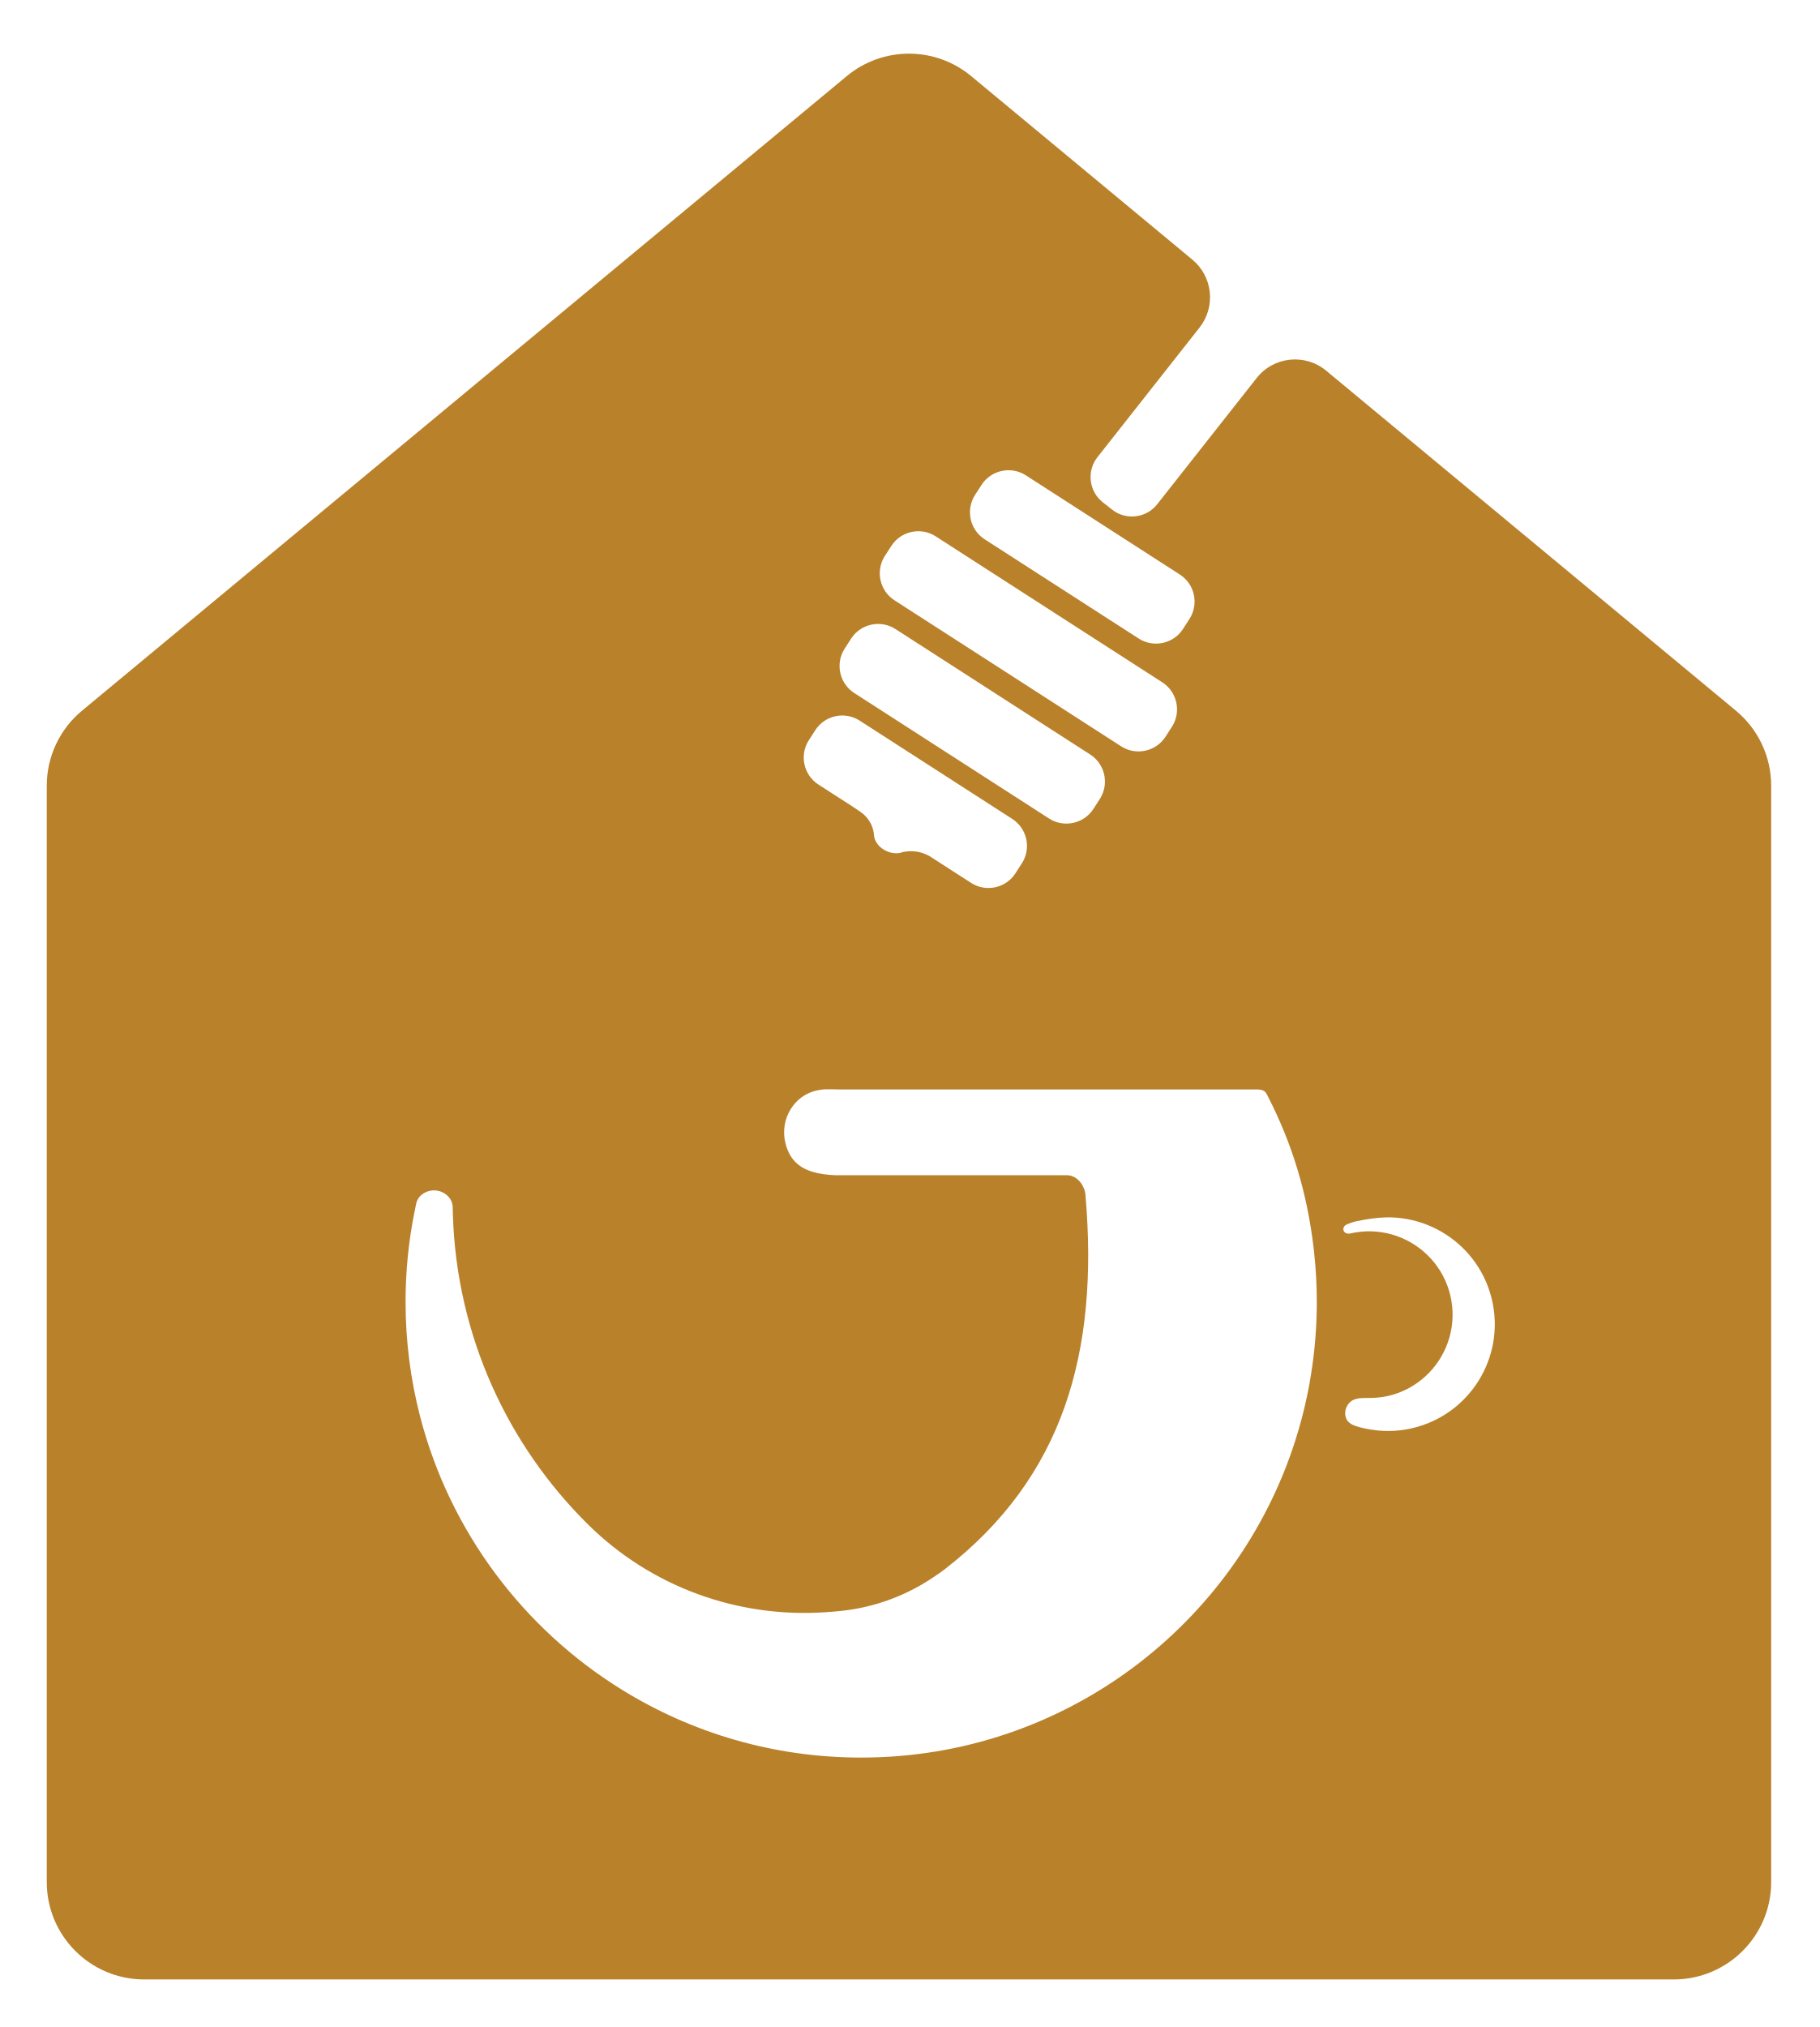
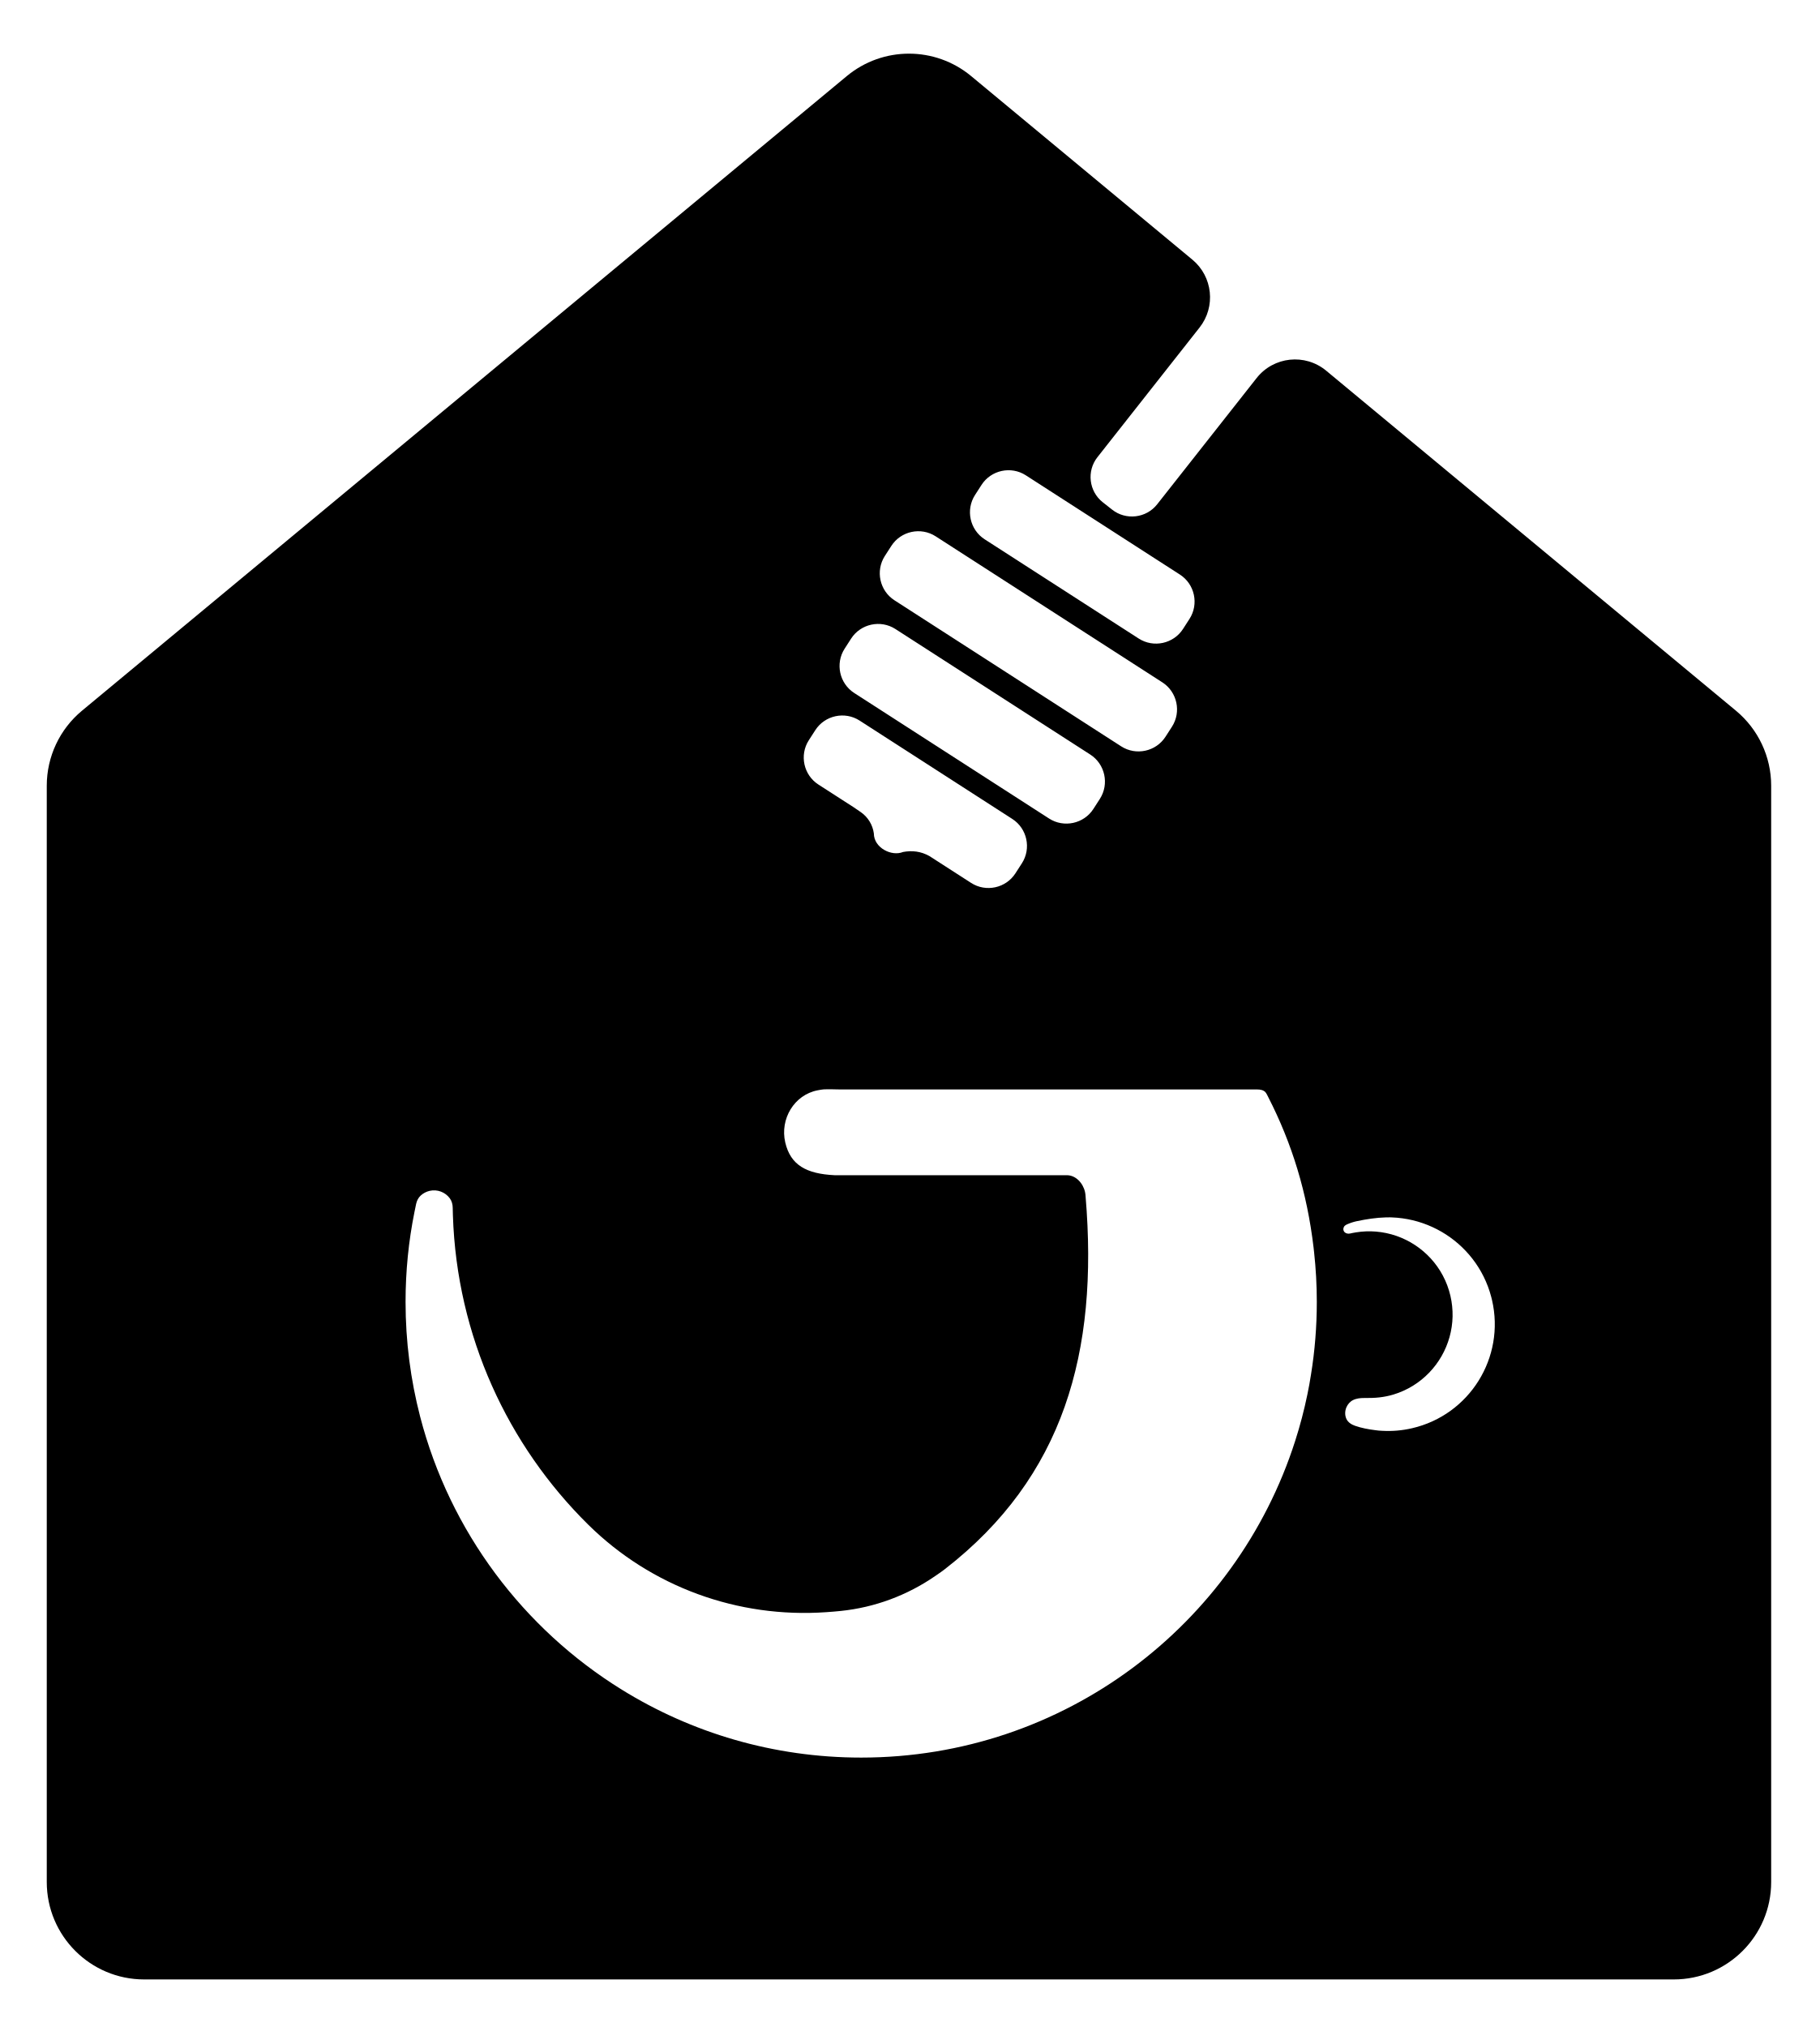
- <svg xmlns="http://www.w3.org/2000/svg" fill="#B9812A" width="237" height="264" viewBox="0 0 237 264" shape-rendering="geometricPrecision">
-   <path id="house-mark" d="M 183.941,186.013 C 183.304,186.162 182.656,186.265 182.005,186.322 C 181.369,186.377 180.729,186.387 180.091,186.353 C 179.770,186.353 179.441,186.306 179.123,186.266 C 178.250,186.157 177.340,185.990 176.508,185.697 C 176.042,185.533 175.592,185.259 175.379,184.795 C 175.163,184.326 175.181,183.763 175.382,183.292 C 175.551,182.894 175.858,182.542 176.247,182.349 C 176.698,182.126 177.209,182.076 177.705,182.078 C 178.359,182.080 179.021,182.075 179.671,182.000 C 180.291,181.929 180.905,181.810 181.502,181.629 C 182.395,181.359 183.252,180.974 184.046,180.485 C 184.818,180.009 185.529,179.436 186.159,178.783 C 186.781,178.138 187.324,177.415 187.770,176.637 C 188.218,175.857 188.568,175.023 188.811,174.158 C 189.058,173.279 189.193,172.370 189.212,171.458 C 189.230,170.557 189.135,169.654 188.932,168.777 C 188.825,168.313 188.687,167.857 188.520,167.411 C 188.356,166.974 188.163,166.547 187.944,166.134 C 187.729,165.728 187.487,165.336 187.221,164.960 C 186.958,164.589 186.672,164.235 186.365,163.900 C 186.060,163.567 185.734,163.253 185.390,162.961 C 185.047,162.669 184.686,162.399 184.309,162.152 C 183.933,161.906 183.542,161.682 183.138,161.484 C 182.734,161.285 182.317,161.111 181.891,160.963 C 181.462,160.815 181.025,160.694 180.581,160.600 C 180.133,160.506 179.679,160.440 179.223,160.403 C 178.362,160.330 177.494,160.368 176.641,160.504 C 176.474,160.531 176.308,160.560 176.142,160.592 C 175.992,160.622 175.830,160.678 175.678,160.677 C 175.428,160.676 175.183,160.586 175.055,160.358 C 174.925,160.124 174.983,159.819 175.178,159.639 C 175.273,159.553 175.389,159.495 175.506,159.445 C 175.909,159.269 176.327,159.134 176.757,159.044 C 178.000,158.784 179.265,158.587 180.538,158.554 C 180.722,158.549 180.907,158.550 181.092,158.550 C 181.169,158.551 181.246,158.555 181.323,158.558 C 181.781,158.575 182.238,158.615 182.692,158.678 C 183.142,158.740 183.589,158.824 184.031,158.930 C 184.470,159.035 184.903,159.162 185.330,159.310 C 185.754,159.456 186.172,159.624 186.580,159.811 C 186.988,159.997 187.386,160.204 187.774,160.428 C 188.161,160.653 188.538,160.896 188.902,161.157 C 189.267,161.418 189.619,161.697 189.957,161.992 C 190.295,162.288 190.620,162.600 190.928,162.927 C 191.239,163.256 191.533,163.600 191.809,163.957 C 192.088,164.317 192.349,164.691 192.590,165.077 C 192.835,165.467 193.059,165.869 193.263,166.281 C 193.470,166.700 193.656,167.128 193.820,167.565 C 193.986,168.010 194.130,168.463 194.250,168.923 C 194.285,169.055 194.318,169.189 194.349,169.322 C 196.086,176.807 191.425,184.281 183.941,186.013 M 170.770,179.019 C 170.639,179.885 170.479,180.741 170.304,181.592 C 169.878,183.665 169.343,185.703 168.702,187.690 C 161.043,211.600 138.630,228.911 112.177,228.911 C 100.742,228.911 90.064,225.677 81.003,220.070 C 68.182,212.141 58.605,199.470 54.725,184.496 C 53.489,179.725 52.828,174.719 52.828,169.563 C 52.828,165.553 53.223,161.633 53.989,157.848 C 54.054,157.489 54.129,157.135 54.209,156.780 C 54.300,156.373 54.495,155.986 54.805,155.706 C 55.120,155.420 55.511,155.205 55.957,155.100 C 56.981,154.864 58.005,155.277 58.590,156.068 C 58.850,156.419 58.964,156.859 58.970,157.296 C 58.975,157.630 58.981,157.964 58.995,158.294 C 59.506,174.043 66.154,188.246 76.627,198.579 C 84.838,206.679 96.107,210.779 107.616,209.973 C 108.247,209.933 108.878,209.878 109.508,209.813 C 113.934,209.362 118.169,207.785 121.829,205.257 C 121.904,205.207 121.974,205.157 122.034,205.117 C 122.399,204.871 122.755,204.616 123.100,204.351 C 138.539,192.361 143.115,176.146 141.408,155.825 C 141.408,155.785 141.403,155.740 141.398,155.700 C 141.398,155.655 141.393,155.610 141.388,155.565 C 141.378,155.460 141.358,155.350 141.333,155.240 C 141.063,154.068 140.125,153.076 138.995,153.062 C 138.714,153.058 138.474,153.058 138.139,153.062 L 108.888,153.062 L 108.706,153.061 C 105.051,152.878 102.975,151.760 102.284,148.782 C 101.583,145.743 103.446,142.590 106.510,142.003 C 106.875,141.933 106.976,141.913 107.299,141.882 C 107.309,141.881 107.646,141.872 107.797,141.868 C 108.180,141.860 108.257,141.872 108.695,141.878 L 109.515,141.893 L 163.776,141.893 C 164.151,141.893 164.552,141.963 164.817,142.229 C 164.957,142.374 165.158,142.794 165.193,142.874 C 168.322,148.977 170.264,155.375 171.105,162.479 C 171.130,162.674 171.155,162.874 171.170,163.069 C 171.405,165.202 171.526,167.370 171.526,169.563 C 171.526,172.782 171.270,175.940 170.770,179.019 M 105.356,96.409 L 106.200,95.098 C 107.444,93.167 110.041,92.605 111.972,93.849 L 131.864,106.662 C 133.795,107.906 134.357,110.503 133.113,112.434 L 132.269,113.744 C 131.025,115.675 128.428,116.237 126.498,114.994 L 121.096,111.514 C 119.945,110.854 118.778,110.753 117.626,110.965 C 116.133,111.577 113.829,110.421 113.827,108.546 C 113.673,107.414 113.047,106.401 112.103,105.757 L 111.179,105.126 L 106.605,102.180 C 104.675,100.936 104.112,98.339 105.356,96.409 M 110.021,84.485 L 110.865,83.174 C 112.109,81.243 114.706,80.681 116.636,81.925 L 142.020,98.275 C 143.950,99.519 144.512,102.116 143.269,104.047 L 142.425,105.357 C 141.181,107.288 138.584,107.850 136.653,106.607 L 111.270,90.256 C 109.339,89.012 108.777,86.415 110.021,84.485 M 115.260,72.410 L 116.105,71.099 C 117.348,69.168 119.945,68.606 121.876,69.850 L 151.411,88.874 C 153.341,90.118 153.903,92.715 152.660,94.646 L 151.816,95.956 C 150.572,97.887 147.975,98.449 146.044,97.205 L 116.510,78.181 C 114.579,76.937 114.017,74.340 115.260,72.410 M 127.008,64.465 L 127.852,63.154 C 129.095,61.223 131.693,60.661 133.623,61.905 L 153.695,74.834 C 155.625,76.077 156.188,78.674 154.944,80.605 L 154.100,81.916 C 152.856,83.846 150.259,84.408 148.328,83.165 L 128.257,70.236 C 126.326,68.992 125.764,66.395 127.008,64.465 M 226.126,92.565 L 172.751,48.282 C 169.996,45.996 165.899,46.430 163.684,49.242 L 150.731,65.683 C 149.310,67.487 146.672,67.800 144.868,66.379 L 143.643,65.414 C 141.839,63.993 141.526,61.354 142.947,59.550 L 156.254,42.659 C 158.392,39.946 157.976,36.024 155.319,33.819 L 126.502,9.911 C 121.805,6.014 114.998,6.014 110.301,9.911 L 10.678,92.565 C 7.772,94.976 6.092,98.554 6.092,102.329 L 6.092,245.119 C 6.092,252.125 11.772,257.805 18.778,257.805 L 218.025,257.805 C 225.032,257.805 230.712,252.125 230.712,245.119 L 230.712,102.329 C 230.712,98.554 229.031,94.976 226.126,92.565" stroke="none" />
+ <svg xmlns="http://www.w3.org/2000/svg" width="237" height="264" viewBox="0 0 237 264" shape-rendering="geometricPrecision">
+   <path id="house-mark" fill="currentColor" d="M 183.941,186.013 C 183.304,186.162 182.656,186.265 182.005,186.322 C 181.369,186.377 180.729,186.387 180.091,186.353 C 179.770,186.353 179.441,186.306 179.123,186.266 C 178.250,186.157 177.340,185.990 176.508,185.697 C 176.042,185.533 175.592,185.259 175.379,184.795 C 175.163,184.326 175.181,183.763 175.382,183.292 C 175.551,182.894 175.858,182.542 176.247,182.349 C 176.698,182.126 177.209,182.076 177.705,182.078 C 178.359,182.080 179.021,182.075 179.671,182.000 C 180.291,181.929 180.905,181.810 181.502,181.629 C 182.395,181.359 183.252,180.974 184.046,180.485 C 184.818,180.009 185.529,179.436 186.159,178.783 C 186.781,178.138 187.324,177.415 187.770,176.637 C 188.218,175.857 188.568,175.023 188.811,174.158 C 189.058,173.279 189.193,172.370 189.212,171.458 C 189.230,170.557 189.135,169.654 188.932,168.777 C 188.825,168.313 188.687,167.857 188.520,167.411 C 188.356,166.974 188.163,166.547 187.944,166.134 C 187.729,165.728 187.487,165.336 187.221,164.960 C 186.958,164.589 186.672,164.235 186.365,163.900 C 186.060,163.567 185.734,163.253 185.390,162.961 C 185.047,162.669 184.686,162.399 184.309,162.152 C 183.933,161.906 183.542,161.682 183.138,161.484 C 182.734,161.285 182.317,161.111 181.891,160.963 C 181.462,160.815 181.025,160.694 180.581,160.600 C 180.133,160.506 179.679,160.440 179.223,160.403 C 178.362,160.330 177.494,160.368 176.641,160.504 C 176.474,160.531 176.308,160.560 176.142,160.592 C 175.992,160.622 175.830,160.678 175.678,160.677 C 175.428,160.676 175.183,160.586 175.055,160.358 C 174.925,160.124 174.983,159.819 175.178,159.639 C 175.273,159.553 175.389,159.495 175.506,159.445 C 175.909,159.269 176.327,159.134 176.757,159.044 C 178.000,158.784 179.265,158.587 180.538,158.554 C 180.722,158.549 180.907,158.550 181.092,158.550 C 181.169,158.551 181.246,158.555 181.323,158.558 C 181.781,158.575 182.238,158.615 182.692,158.678 C 183.142,158.740 183.589,158.824 184.031,158.930 C 184.470,159.035 184.903,159.162 185.330,159.310 C 185.754,159.456 186.172,159.624 186.580,159.811 C 186.988,159.997 187.386,160.204 187.774,160.428 C 188.161,160.653 188.538,160.896 188.902,161.157 C 189.267,161.418 189.619,161.697 189.957,161.992 C 190.295,162.288 190.620,162.600 190.928,162.927 C 191.239,163.256 191.533,163.600 191.809,163.957 C 192.088,164.317 192.349,164.691 192.590,165.077 C 192.835,165.467 193.059,165.869 193.263,166.281 C 193.470,166.700 193.656,167.128 193.820,167.565 C 193.986,168.010 194.130,168.463 194.250,168.923 C 194.285,169.055 194.318,169.189 194.349,169.322 C 196.086,176.807 191.425,184.281 183.941,186.013 M 170.770,179.019 C 170.639,179.885 170.479,180.741 170.304,181.592 C 169.878,183.665 169.343,185.703 168.702,187.690 C 161.043,211.600 138.630,228.911 112.177,228.911 C 100.742,228.911 90.064,225.677 81.003,220.070 C 68.182,212.141 58.605,199.470 54.725,184.496 C 53.489,179.725 52.828,174.719 52.828,169.563 C 52.828,165.553 53.223,161.633 53.989,157.848 C 54.054,157.489 54.129,157.135 54.209,156.780 C 54.300,156.373 54.495,155.986 54.805,155.706 C 55.120,155.420 55.511,155.205 55.957,155.100 C 56.981,154.864 58.005,155.277 58.590,156.068 C 58.850,156.419 58.964,156.859 58.970,157.296 C 58.975,157.630 58.981,157.964 58.995,158.294 C 59.506,174.043 66.154,188.246 76.627,198.579 C 84.838,206.679 96.107,210.779 107.616,209.973 C 108.247,209.933 108.878,209.878 109.508,209.813 C 113.934,209.362 118.169,207.785 121.829,205.257 C 121.904,205.207 121.974,205.157 122.034,205.117 C 122.399,204.871 122.755,204.616 123.100,204.351 C 138.539,192.361 143.115,176.146 141.408,155.825 C 141.408,155.785 141.403,155.740 141.398,155.700 C 141.398,155.655 141.393,155.610 141.388,155.565 C 141.378,155.460 141.358,155.350 141.333,155.240 C 141.063,154.068 140.125,153.076 138.995,153.062 C 138.714,153.058 138.474,153.058 138.139,153.062 L 108.888,153.062 L 108.706,153.061 C 105.051,152.878 102.975,151.760 102.284,148.782 C 101.583,145.743 103.446,142.590 106.510,142.003 C 106.875,141.933 106.976,141.913 107.299,141.882 C 107.309,141.881 107.646,141.872 107.797,141.868 C 108.180,141.860 108.257,141.872 108.695,141.878 L 109.515,141.893 L 163.776,141.893 C 164.151,141.893 164.552,141.963 164.817,142.229 C 164.957,142.374 165.158,142.794 165.193,142.874 C 168.322,148.977 170.264,155.375 171.105,162.479 C 171.130,162.674 171.155,162.874 171.170,163.069 C 171.405,165.202 171.526,167.370 171.526,169.563 C 171.526,172.782 171.270,175.940 170.770,179.019 M 105.356,96.409 L 106.200,95.098 C 107.444,93.167 110.041,92.605 111.972,93.849 L 131.864,106.662 C 133.795,107.906 134.357,110.503 133.113,112.434 L 132.269,113.744 C 131.025,115.675 128.428,116.237 126.498,114.994 L 121.096,111.514 C 119.945,110.854 118.778,110.753 117.626,110.965 C 116.133,111.577 113.829,110.421 113.827,108.546 C 113.673,107.414 113.047,106.401 112.103,105.757 L 111.179,105.126 L 106.605,102.180 C 104.675,100.936 104.112,98.339 105.356,96.409 M 110.021,84.485 L 110.865,83.174 C 112.109,81.243 114.706,80.681 116.636,81.925 L 142.020,98.275 C 143.950,99.519 144.512,102.116 143.269,104.047 L 142.425,105.357 C 141.181,107.288 138.584,107.850 136.653,106.607 L 111.270,90.256 C 109.339,89.012 108.777,86.415 110.021,84.485 M 115.260,72.410 L 116.105,71.099 C 117.348,69.168 119.945,68.606 121.876,69.850 L 151.411,88.874 C 153.341,90.118 153.903,92.715 152.660,94.646 L 151.816,95.956 C 150.572,97.887 147.975,98.449 146.044,97.205 L 116.510,78.181 C 114.579,76.937 114.017,74.340 115.260,72.410 M 127.008,64.465 L 127.852,63.154 C 129.095,61.223 131.693,60.661 133.623,61.905 L 153.695,74.834 C 155.625,76.077 156.188,78.674 154.944,80.605 L 154.100,81.916 C 152.856,83.846 150.259,84.408 148.328,83.165 L 128.257,70.236 C 126.326,68.992 125.764,66.395 127.008,64.465 M 226.126,92.565 L 172.751,48.282 C 169.996,45.996 165.899,46.430 163.684,49.242 L 150.731,65.683 C 149.310,67.487 146.672,67.800 144.868,66.379 L 143.643,65.414 C 141.839,63.993 141.526,61.354 142.947,59.550 L 156.254,42.659 C 158.392,39.946 157.976,36.024 155.319,33.819 L 126.502,9.911 C 121.805,6.014 114.998,6.014 110.301,9.911 L 10.678,92.565 C 7.772,94.976 6.092,98.554 6.092,102.329 L 6.092,245.119 C 6.092,252.125 11.772,257.805 18.778,257.805 L 218.025,257.805 C 225.032,257.805 230.712,252.125 230.712,245.119 L 230.712,102.329 C 230.712,98.554 229.031,94.976 226.126,92.565" stroke="none" />
</svg>
